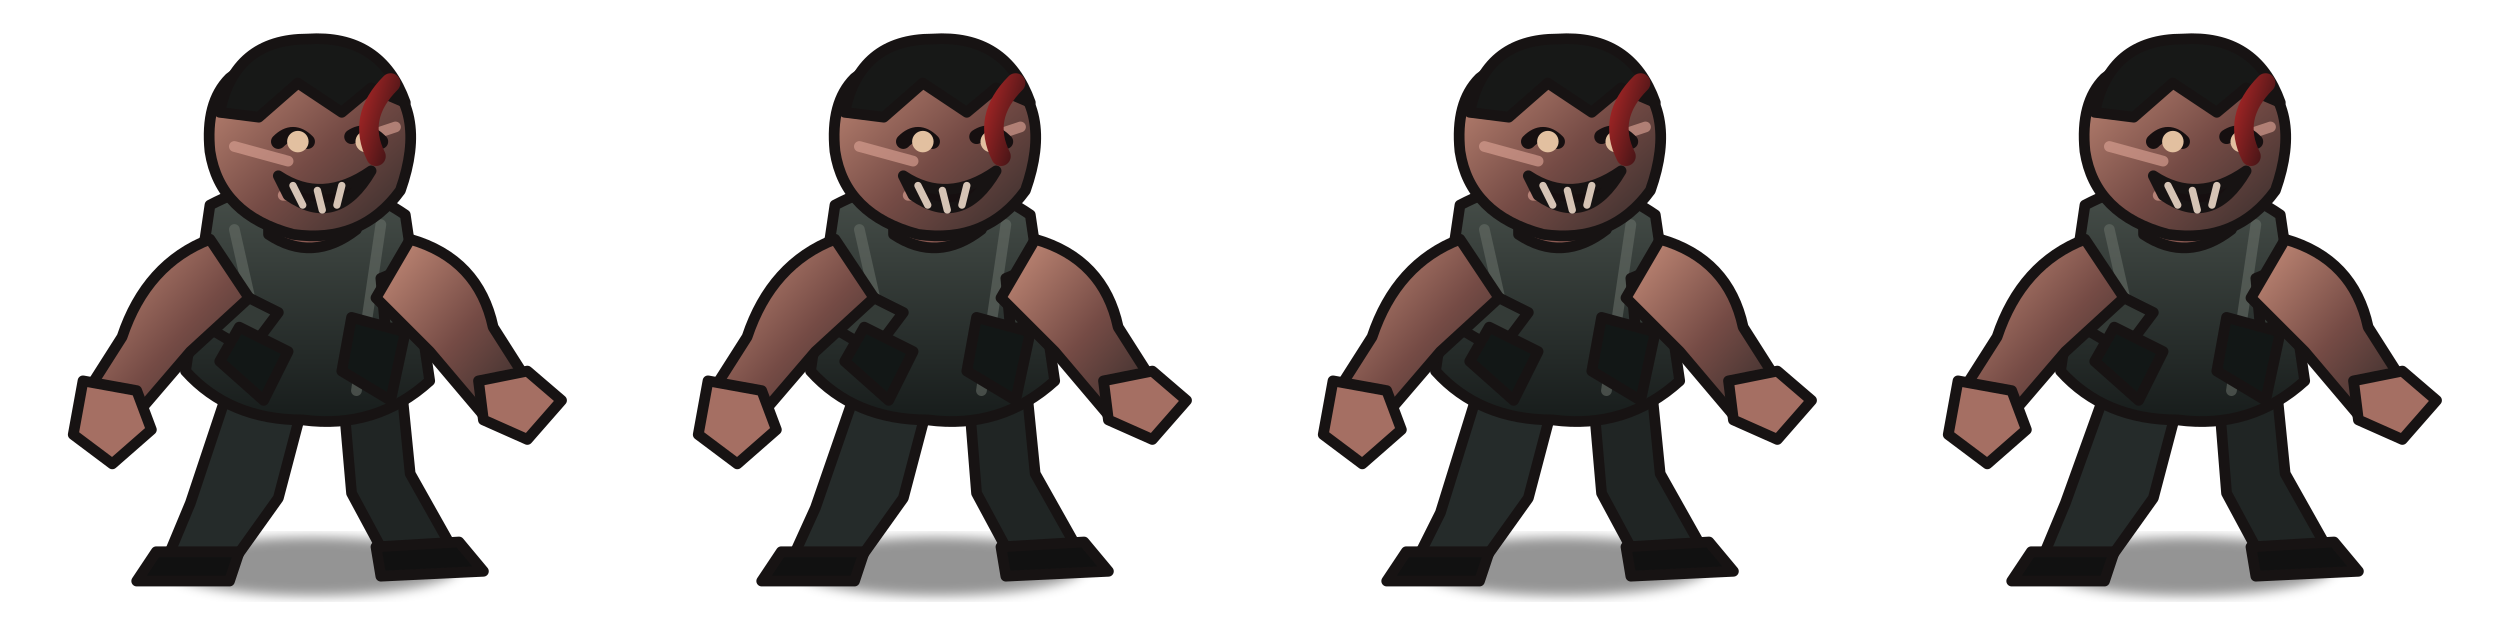
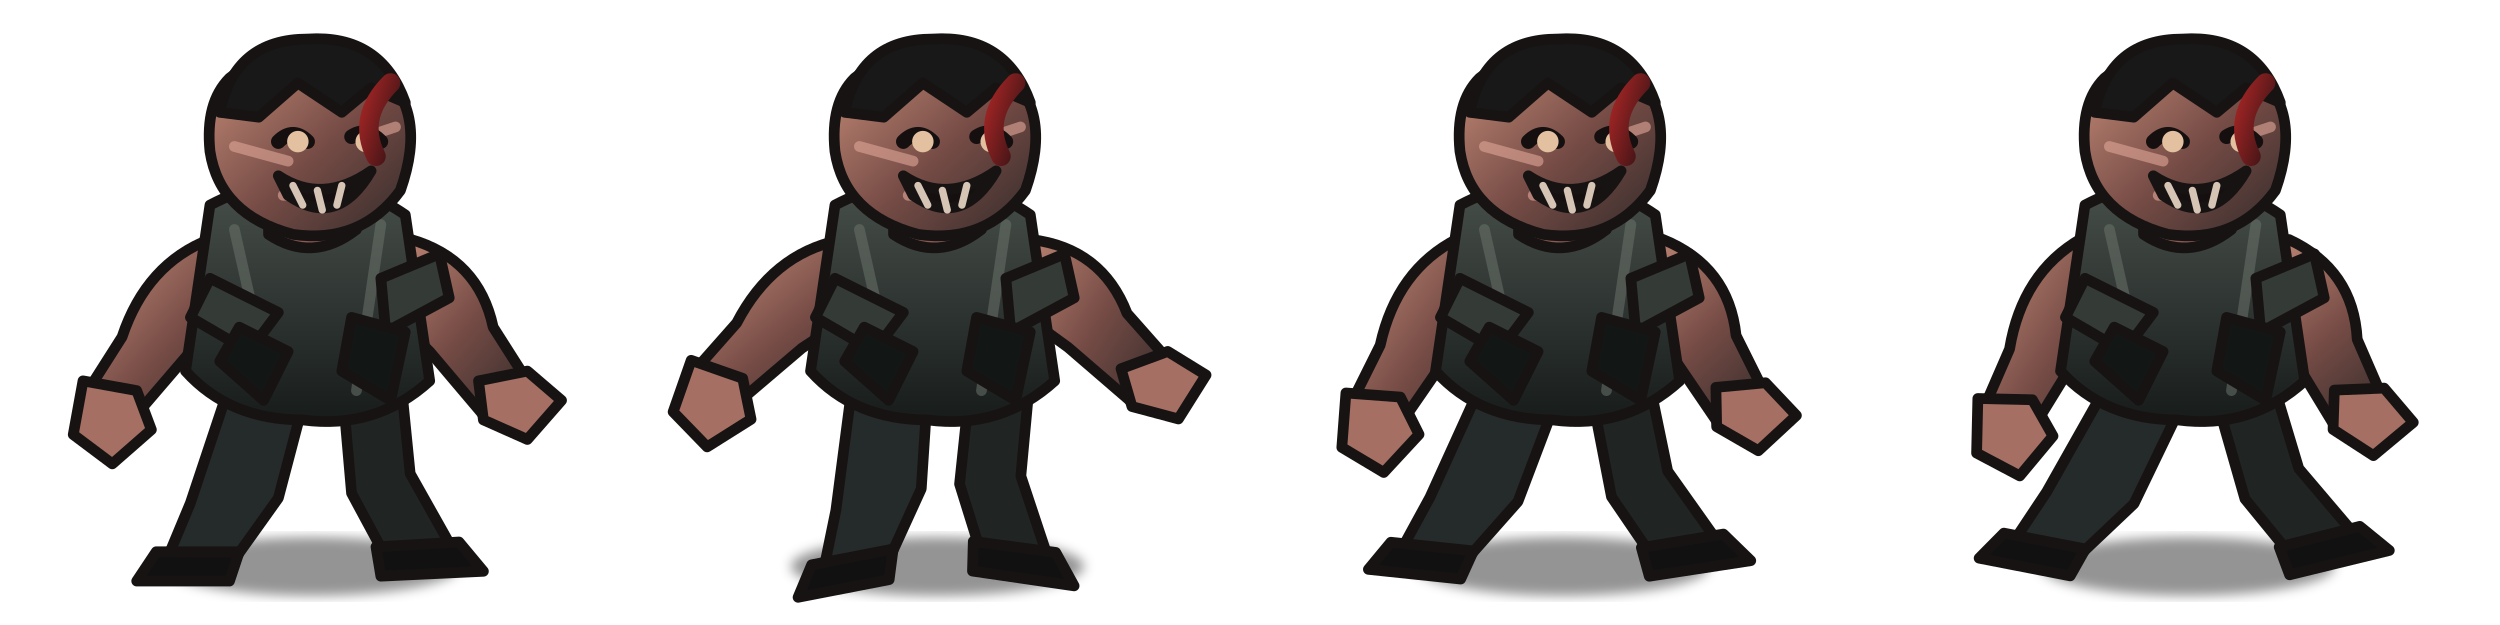
<svg xmlns="http://www.w3.org/2000/svg" width="512" height="128" viewBox="0 0 512 128">
  <defs>
    <linearGradient id="skin" x1="0" y1="0" x2="1" y2="1">
      <stop stop-color="#c98f7b" />
      <stop offset=".55" stop-color="#754b45" />
      <stop offset="1" stop-color="#332b2a" />
    </linearGradient>
    <linearGradient id="cloth" x1="0" y1="0" x2="0" y2="1">
      <stop stop-color="#48504b" />
      <stop offset="1" stop-color="#171c1b" />
    </linearGradient>
    <linearGradient id="blood" x1="0" y1="0" x2="1" y2="1">
      <stop stop-color="#9d2424" />
      <stop offset="1" stop-color="#421416" />
    </linearGradient>
    <filter id="shadow">
      <feGaussianBlur stdDeviation="1.2" />
    </filter>
-   </defs>
-   <g stroke="#171313" stroke-width="2.2" stroke-linejoin="round" stroke-linecap="round">
-     <g transform="translate(0,0)">
-       <ellipse cx="64" cy="116" rx="30" ry="6" fill="#000" opacity=".42" stroke="none" filter="url(#shadow)" />
-       <path d="M48 76 L39 103 L34 115 L47 116 L57 102 L62 83Z" fill="#252b2a" />
-       <path d="M70 78 L72 101 L79 114 L93 113 L84 97 L82 77Z" fill="#202524" />
-       <path d="M32 113 l17 0 -2 6 -19 0zM77 112 l17 -1 5 6 -21 1z" fill="#111" />
+     <g id="upper" stroke="#171313" stroke-width="2.2" stroke-linejoin="round" stroke-linecap="round">
      <path d="M43 42 Q64 31 83 44 L88 78 Q77 88 62 86 Q47 86 38 76Z" fill="url(#cloth)" />
      <path d="M48 47 L55 78 M78 46 L73 80" stroke="#69716a" opacity=".55" />
      <path d="M43 57 l14 7 -6 8 -12 -7zM78 57 l12 -5 2 9 -13 7z" fill="#343b37" />
      <path d="M49 67 l10 5 -5 10 -9 -8zM72 65 l11 3 -3 14 -10 -6z" fill="#121716" />
-       <path d="M43 49 Q30 54 25 69 L18 80 L27 86 L39 72 L51 61Z" fill="url(#skin)" />
-       <path d="M84 49 Q98 53 101 67 L108 78 L99 85 L88 72 L77 61Z" fill="url(#skin)" />
-       <path d="M17 78 l11 2 3 8 -8 7 -8 -6zM98 78 l10 -2 7 6 -7 8 -9 -4z" fill="#a56f63" />
      <path d="M55 38 L55 48 Q64 54 73 47 L72 37Z" fill="#8b5a52" />
      <path d="M47 16 Q61 5 77 14 Q88 22 82 39 Q74 50 60 48 Q45 44 43 31 Q42 21 47 16Z" fill="url(#skin)" />
      <path d="M45 23 Q48 8 63 8 Q78 7 83 21 L76 18 70 23 61 17 53 24Z" fill="#171817" />
      <path d="M48 30 l11 3 M75 28 l6 -2 M58 40 l12 0" stroke="#d9a092" opacity=".65" />
      <path d="M57 29 q3 -3 6 0 M72 28 q3 -2 6 1" stroke="#160f10" stroke-width="3" />
      <circle cx="61" cy="29" r="2.2" fill="#e2c0a0" stroke="none" />
      <circle cx="75" cy="29" r="2.2" fill="#e2c0a0" stroke="none" />
      <path d="M57 36 Q66 42 76 35 Q69 47 59 40Z" fill="#160f10" />
      <path d="M60 38 l2 4 M65 39 l1 4 M70 38 l-1 4" stroke="#d6c4b5" stroke-width="1.5" />
      <path d="M80 17 q-7 7 -3 15" stroke="url(#blood)" stroke-width="4" fill="none" />
    </g>
-     <g transform="translate(128,0)">
-       <ellipse cx="64" cy="116" rx="30" ry="6" fill="#000" opacity=".42" stroke="none" filter="url(#shadow)" />
-       <path d="M48 78 L39 104 L34 115 L47 116 L57 102 L62 83Z" fill="#252b2a" />
-       <path d="M70 76 L72 101 L79 114 L93 113 L84 97 L82 77Z" fill="#202524" />
-       <path d="M32 113 l17 0 -2 6 -19 0zM77 112 l17 -1 5 6 -21 1z" fill="#111" />
-       <path d="M43 42 Q64 31 83 44 L88 78 Q77 88 62 86 Q47 86 38 76Z" fill="url(#cloth)" />
-       <path d="M48 47 L55 78 M78 46 L73 80" stroke="#69716a" opacity=".55" />
-       <path d="M43 57 l14 7 -6 8 -12 -7zM78 57 l12 -5 2 9 -13 7z" fill="#343b37" />
-       <path d="M49 67 l10 5 -5 10 -9 -8zM72 65 l11 3 -3 14 -10 -6z" fill="#121716" />
+     <g id="legL" stroke="#171313" stroke-width="2.2" stroke-linejoin="round" stroke-linecap="round">
+       <path d="M48 76 L39 103 L34 115 L47 116 L57 102 L62 83Z" fill="#252b2a" />
+       <path d="M32 113 l17 0 -2 6 -19 0z" fill="#111" />
+     </g>
+     <g id="legR" stroke="#171313" stroke-width="2.2" stroke-linejoin="round" stroke-linecap="round">
+       <path d="M70 78 L72 101 L79 114 L93 113 L84 97 L82 77Z" fill="#202524" />
+       <path d="M77 112 l17 -1 5 6 -21 1z" fill="#111" />
+     </g>
+     <g id="armL" stroke="#171313" stroke-width="2.2" stroke-linejoin="round" stroke-linecap="round">
      <path d="M43 49 Q30 54 25 69 L18 80 L27 86 L39 72 L51 61Z" fill="url(#skin)" />
+       <path d="M17 78 l11 2 3 8 -8 7 -8 -6z" fill="#a56f63" />
+     </g>
+     <g id="armR" stroke="#171313" stroke-width="2.2" stroke-linejoin="round" stroke-linecap="round">
      <path d="M84 49 Q98 53 101 67 L108 78 L99 85 L88 72 L77 61Z" fill="url(#skin)" />
-       <path d="M17 78 l11 2 3 8 -8 7 -8 -6zM98 78 l10 -2 7 6 -7 8 -9 -4z" fill="#a56f63" />
-       <path d="M55 38 L55 48 Q64 54 73 47 L72 37Z" fill="#8b5a52" />
-       <path d="M47 16 Q61 5 77 14 Q88 22 82 39 Q74 50 60 48 Q45 44 43 31 Q42 21 47 16Z" fill="url(#skin)" />
-       <path d="M45 23 Q48 8 63 8 Q78 7 83 21 L76 18 70 23 61 17 53 24Z" fill="#171817" />
-       <path d="M48 30 l11 3 M75 28 l6 -2 M58 40 l12 0" stroke="#d9a092" opacity=".65" />
-       <path d="M57 29 q3 -3 6 0 M72 28 q3 -2 6 1" stroke="#160f10" stroke-width="3" />
-       <circle cx="61" cy="29" r="2.2" fill="#e2c0a0" stroke="none" />
-       <circle cx="75" cy="29" r="2.2" fill="#e2c0a0" stroke="none" />
-       <path d="M57 36 Q66 42 76 35 Q69 47 59 40Z" fill="#160f10" />
-       <path d="M60 38 l2 4 M65 39 l1 4 M70 38 l-1 4" stroke="#d6c4b5" stroke-width="1.5" />
-       <path d="M80 17 q-7 7 -3 15" stroke="url(#blood)" stroke-width="4" fill="none" />
+       <path d="M98 78 l10 -2 7 6 -7 8 -9 -4z" fill="#a56f63" />
    </g>
-     <g transform="translate(256,0)">
-       <ellipse cx="64" cy="116" rx="30" ry="6" fill="#000" opacity=".42" stroke="none" filter="url(#shadow)" />
-       <path d="M48 76 L39 105 L34 115 L47 116 L57 102 L62 83Z" fill="#252b2a" />
-       <path d="M70 78 L72 101 L79 114 L93 113 L84 97 L82 77Z" fill="#202524" />
-       <path d="M32 113 l17 0 -2 6 -19 0zM77 112 l17 -1 5 6 -21 1z" fill="#111" />
-       <path d="M43 42 Q64 31 83 44 L88 78 Q77 88 62 86 Q47 86 38 76Z" fill="url(#cloth)" />
-       <path d="M48 47 L55 78 M78 46 L73 80" stroke="#69716a" opacity=".55" />
-       <path d="M43 57 l14 7 -6 8 -12 -7zM78 57 l12 -5 2 9 -13 7z" fill="#343b37" />
-       <path d="M49 67 l10 5 -5 10 -9 -8zM72 65 l11 3 -3 14 -10 -6z" fill="#121716" />
-       <path d="M43 49 Q30 54 25 69 L18 80 L27 86 L39 72 L51 61Z" fill="url(#skin)" />
-       <path d="M84 49 Q98 53 101 67 L108 78 L99 85 L88 72 L77 61Z" fill="url(#skin)" />
-       <path d="M17 78 l11 2 3 8 -8 7 -8 -6zM98 78 l10 -2 7 6 -7 8 -9 -4z" fill="#a56f63" />
-       <path d="M55 38 L55 48 Q64 54 73 47 L72 37Z" fill="#8b5a52" />
-       <path d="M47 16 Q61 5 77 14 Q88 22 82 39 Q74 50 60 48 Q45 44 43 31 Q42 21 47 16Z" fill="url(#skin)" />
-       <path d="M45 23 Q48 8 63 8 Q78 7 83 21 L76 18 70 23 61 17 53 24Z" fill="#171817" />
-       <path d="M48 30 l11 3 M75 28 l6 -2 M58 40 l12 0" stroke="#d9a092" opacity=".65" />
-       <path d="M57 29 q3 -3 6 0 M72 28 q3 -2 6 1" stroke="#160f10" stroke-width="3" />
-       <circle cx="61" cy="29" r="2.2" fill="#e2c0a0" stroke="none" />
-       <circle cx="75" cy="29" r="2.2" fill="#e2c0a0" stroke="none" />
-       <path d="M57 36 Q66 42 76 35 Q69 47 59 40Z" fill="#160f10" />
-       <path d="M60 38 l2 4 M65 39 l1 4 M70 38 l-1 4" stroke="#d6c4b5" stroke-width="1.5" />
-       <path d="M80 17 q-7 7 -3 15" stroke="url(#blood)" stroke-width="4" fill="none" />
+   </defs>
+   <g transform="translate(0,0)">
+     <ellipse cx="64" cy="116" rx="30" ry="6" fill="#000" opacity=".42" filter="url(#shadow)" />
+     <use href="#legL" />
+     <use href="#legR" />
+     <use href="#armL" />
+     <use href="#armR" />
+     <use href="#upper" />
+   </g>
+   <g transform="translate(128,0)">
+     <ellipse cx="64" cy="116" rx="30" ry="6" fill="#000" opacity=".42" filter="url(#shadow)" />
+     <g transform="rotate(-11 49 82)">
+       <use href="#legL" />
    </g>
-     <g transform="translate(384,0)">
-       <ellipse cx="64" cy="116" rx="30" ry="6" fill="#000" opacity=".42" stroke="none" filter="url(#shadow)" />
-       <path d="M48 78 L39 103 L34 115 L47 116 L57 102 L62 83Z" fill="#252b2a" />
-       <path d="M70 76 L72 101 L79 114 L93 113 L84 97 L82 77Z" fill="#202524" />
-       <path d="M32 113 l17 0 -2 6 -19 0zM77 112 l17 -1 5 6 -21 1z" fill="#111" />
-       <path d="M43 42 Q64 31 83 44 L88 78 Q77 88 62 86 Q47 86 38 76Z" fill="url(#cloth)" />
-       <path d="M48 47 L55 78 M78 46 L73 80" stroke="#69716a" opacity=".55" />
-       <path d="M43 57 l14 7 -6 8 -12 -7zM78 57 l12 -5 2 9 -13 7z" fill="#343b37" />
-       <path d="M49 67 l10 5 -5 10 -9 -8zM72 65 l11 3 -3 14 -10 -6z" fill="#121716" />
-       <path d="M43 49 Q30 54 25 69 L18 80 L27 86 L39 72 L51 61Z" fill="url(#skin)" />
-       <path d="M84 49 Q98 53 101 67 L108 78 L99 85 L88 72 L77 61Z" fill="url(#skin)" />
-       <path d="M17 78 l11 2 3 8 -8 7 -8 -6zM98 78 l10 -2 7 6 -7 8 -9 -4z" fill="#a56f63" />
-       <path d="M55 38 L55 48 Q64 54 73 47 L72 37Z" fill="#8b5a52" />
-       <path d="M47 16 Q61 5 77 14 Q88 22 82 39 Q74 50 60 48 Q45 44 43 31 Q42 21 47 16Z" fill="url(#skin)" />
-       <path d="M45 23 Q48 8 63 8 Q78 7 83 21 L76 18 70 23 61 17 53 24Z" fill="#171817" />
-       <path d="M48 30 l11 3 M75 28 l6 -2 M58 40 l12 0" stroke="#d9a092" opacity=".65" />
-       <path d="M57 29 q3 -3 6 0 M72 28 q3 -2 6 1" stroke="#160f10" stroke-width="3" />
-       <circle cx="61" cy="29" r="2.2" fill="#e2c0a0" stroke="none" />
-       <circle cx="75" cy="29" r="2.2" fill="#e2c0a0" stroke="none" />
-       <path d="M57 36 Q66 42 76 35 Q69 47 59 40Z" fill="#160f10" />
-       <path d="M60 38 l2 4 M65 39 l1 4 M70 38 l-1 4" stroke="#d6c4b5" stroke-width="1.5" />
-       <path d="M80 17 q-7 7 -3 15" stroke="url(#blood)" stroke-width="4" fill="none" />
+     <g transform="rotate(11 80 82)">
+       <use href="#legR" />
    </g>
+     <g transform="rotate(9 42 54)">
+       <use href="#armL" />
+     </g>
+     <g transform="rotate(-9 84 54)">
+       <use href="#armR" />
+     </g>
+     <use href="#upper" />
+   </g>
+   <g transform="translate(256,0)">
+     <ellipse cx="64" cy="116" rx="30" ry="6" fill="#000" opacity=".42" filter="url(#shadow)" />
+     <g transform="rotate(6 49 82)">
+       <use href="#legL" />
+     </g>
+     <g transform="rotate(-6 80 82)">
+       <use href="#legR" />
+     </g>
+     <g transform="rotate(-6 42 54)">
+       <use href="#armL" />
+     </g>
+     <g transform="rotate(6 84 54)">
+       <use href="#armR" />
+     </g>
+     <use href="#upper" />
+   </g>
+   <g transform="translate(384,0)">
+     <ellipse cx="64" cy="116" rx="30" ry="6" fill="#000" opacity=".42" filter="url(#shadow)" />
+     <g transform="rotate(11 49 82)">
+       <use href="#legL" />
+     </g>
+     <g transform="rotate(-11 80 82)">
+       <use href="#legR" />
+     </g>
+     <g transform="rotate(-9 42 54)">
+       <use href="#armL" />
+     </g>
+     <g transform="rotate(9 84 54)">
+       <use href="#armR" />
+     </g>
+     <use href="#upper" />
  </g>
</svg>
